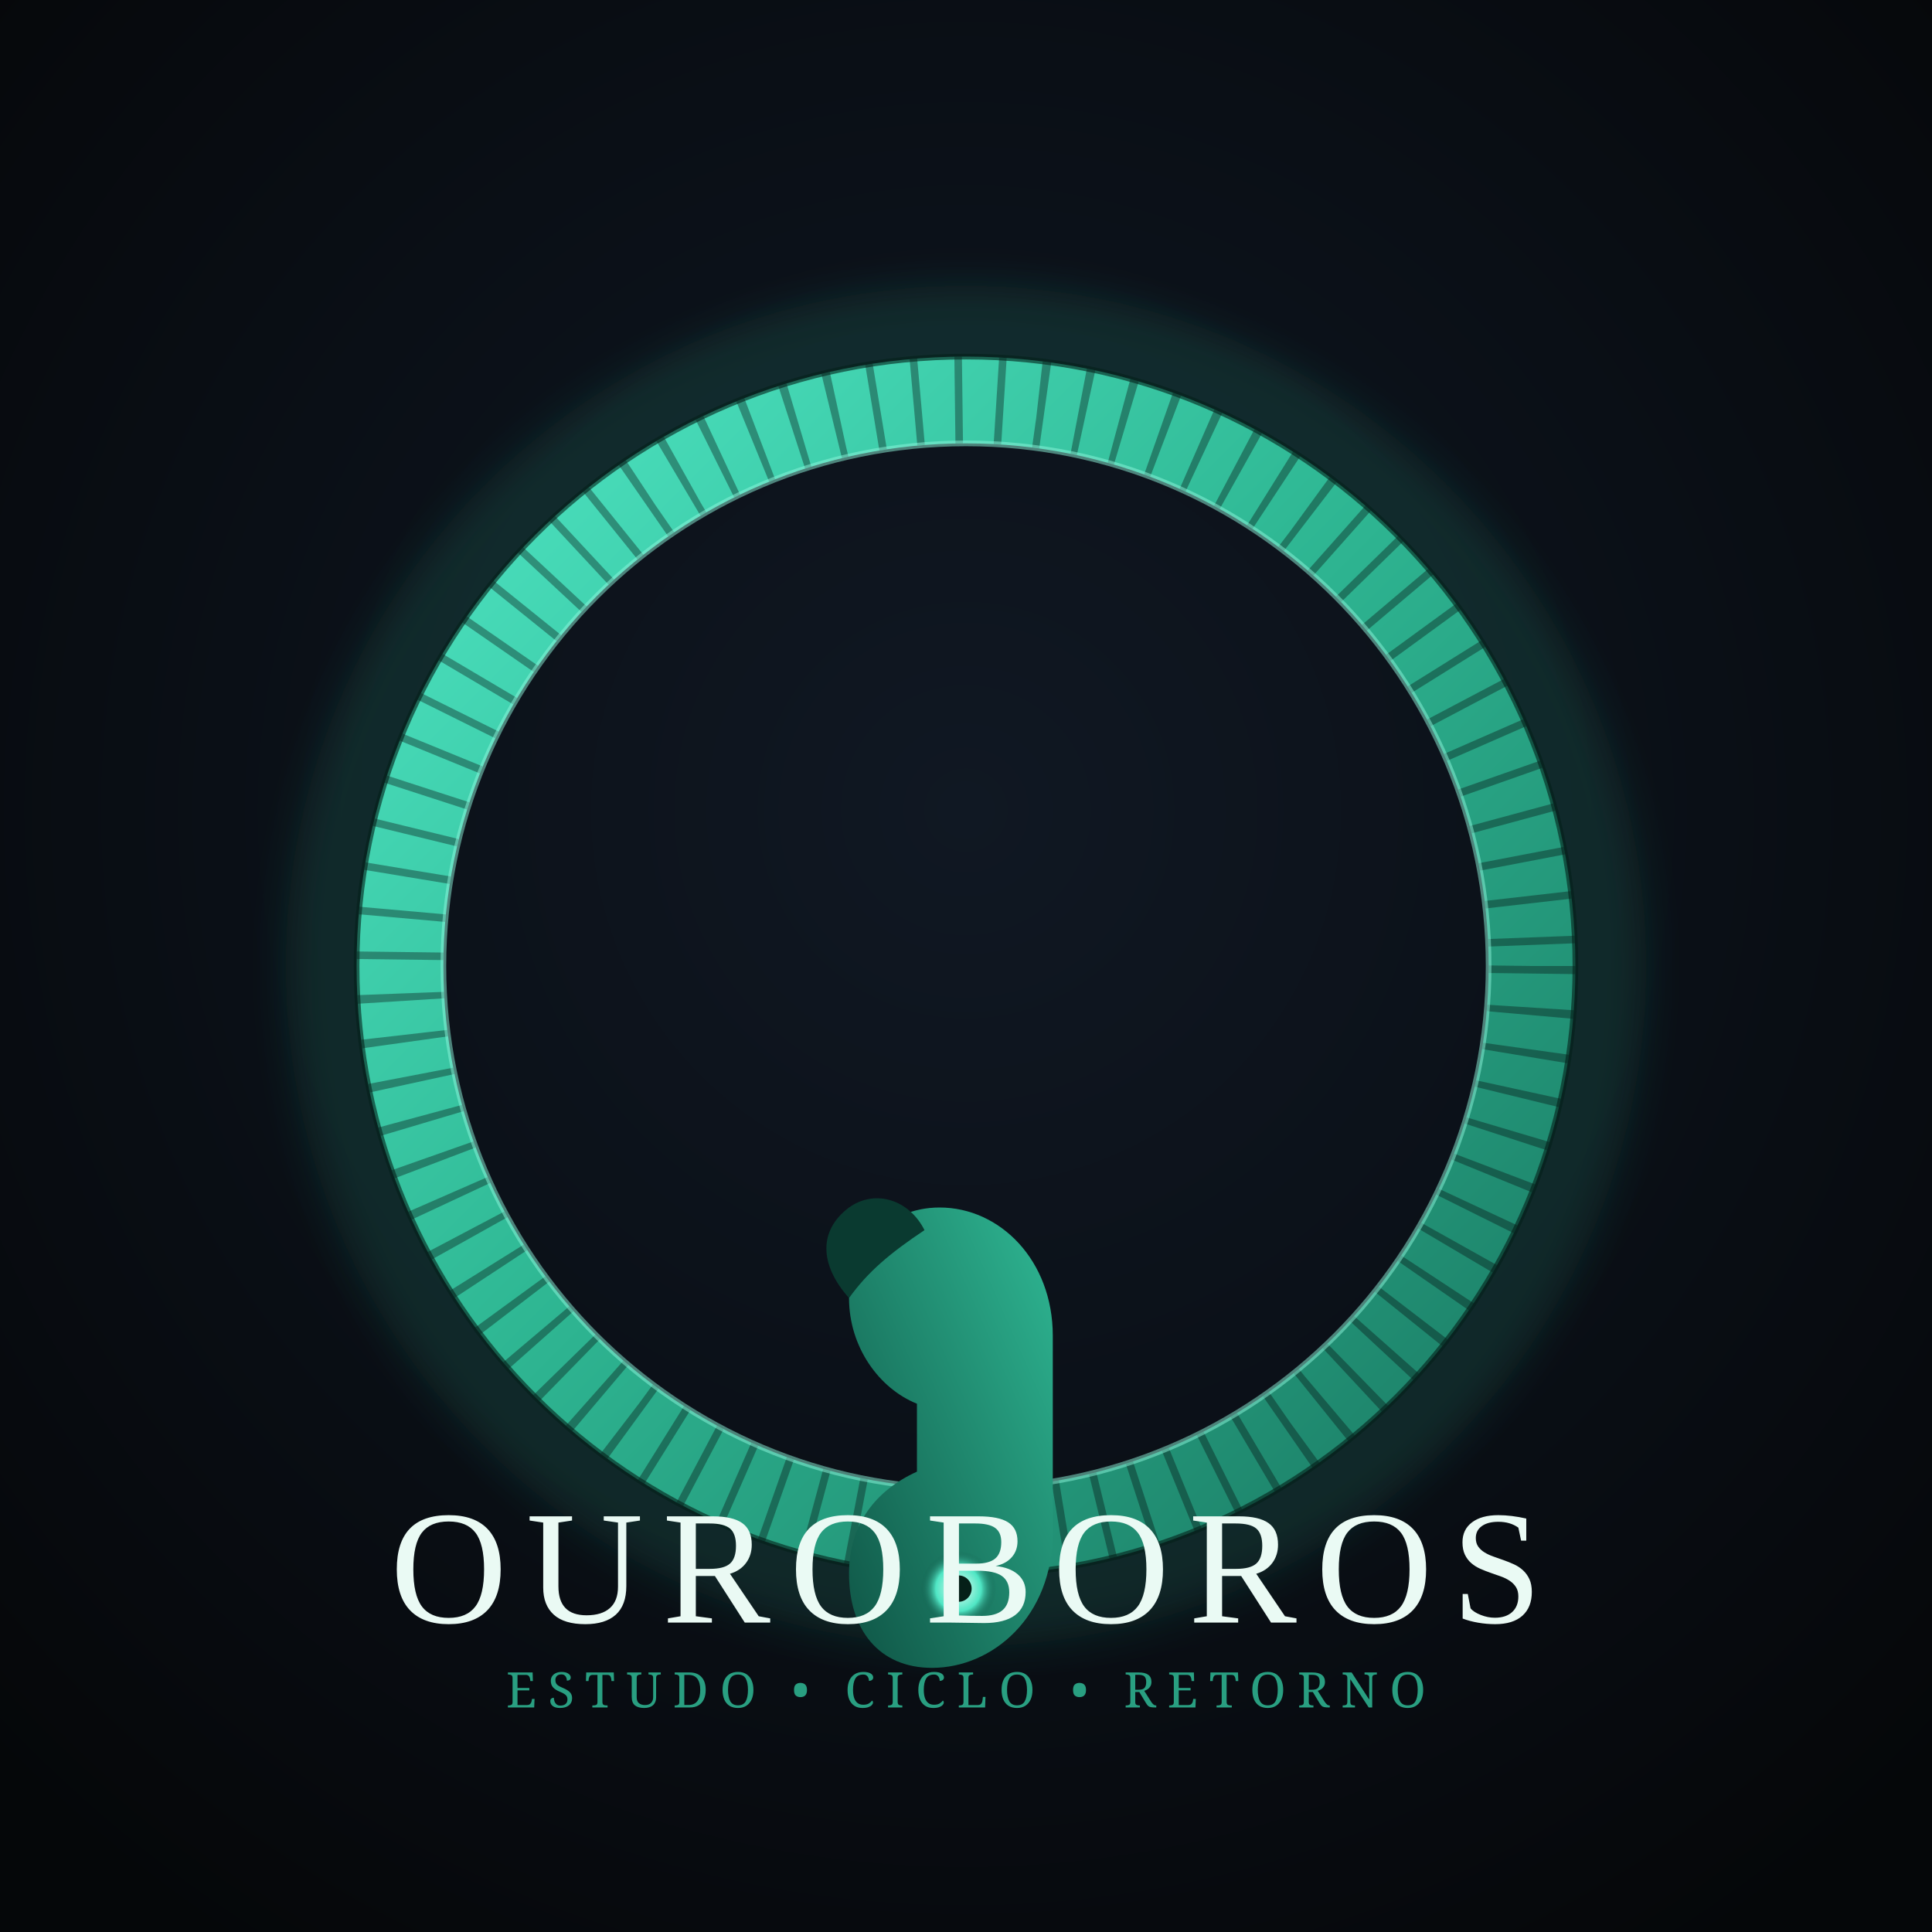
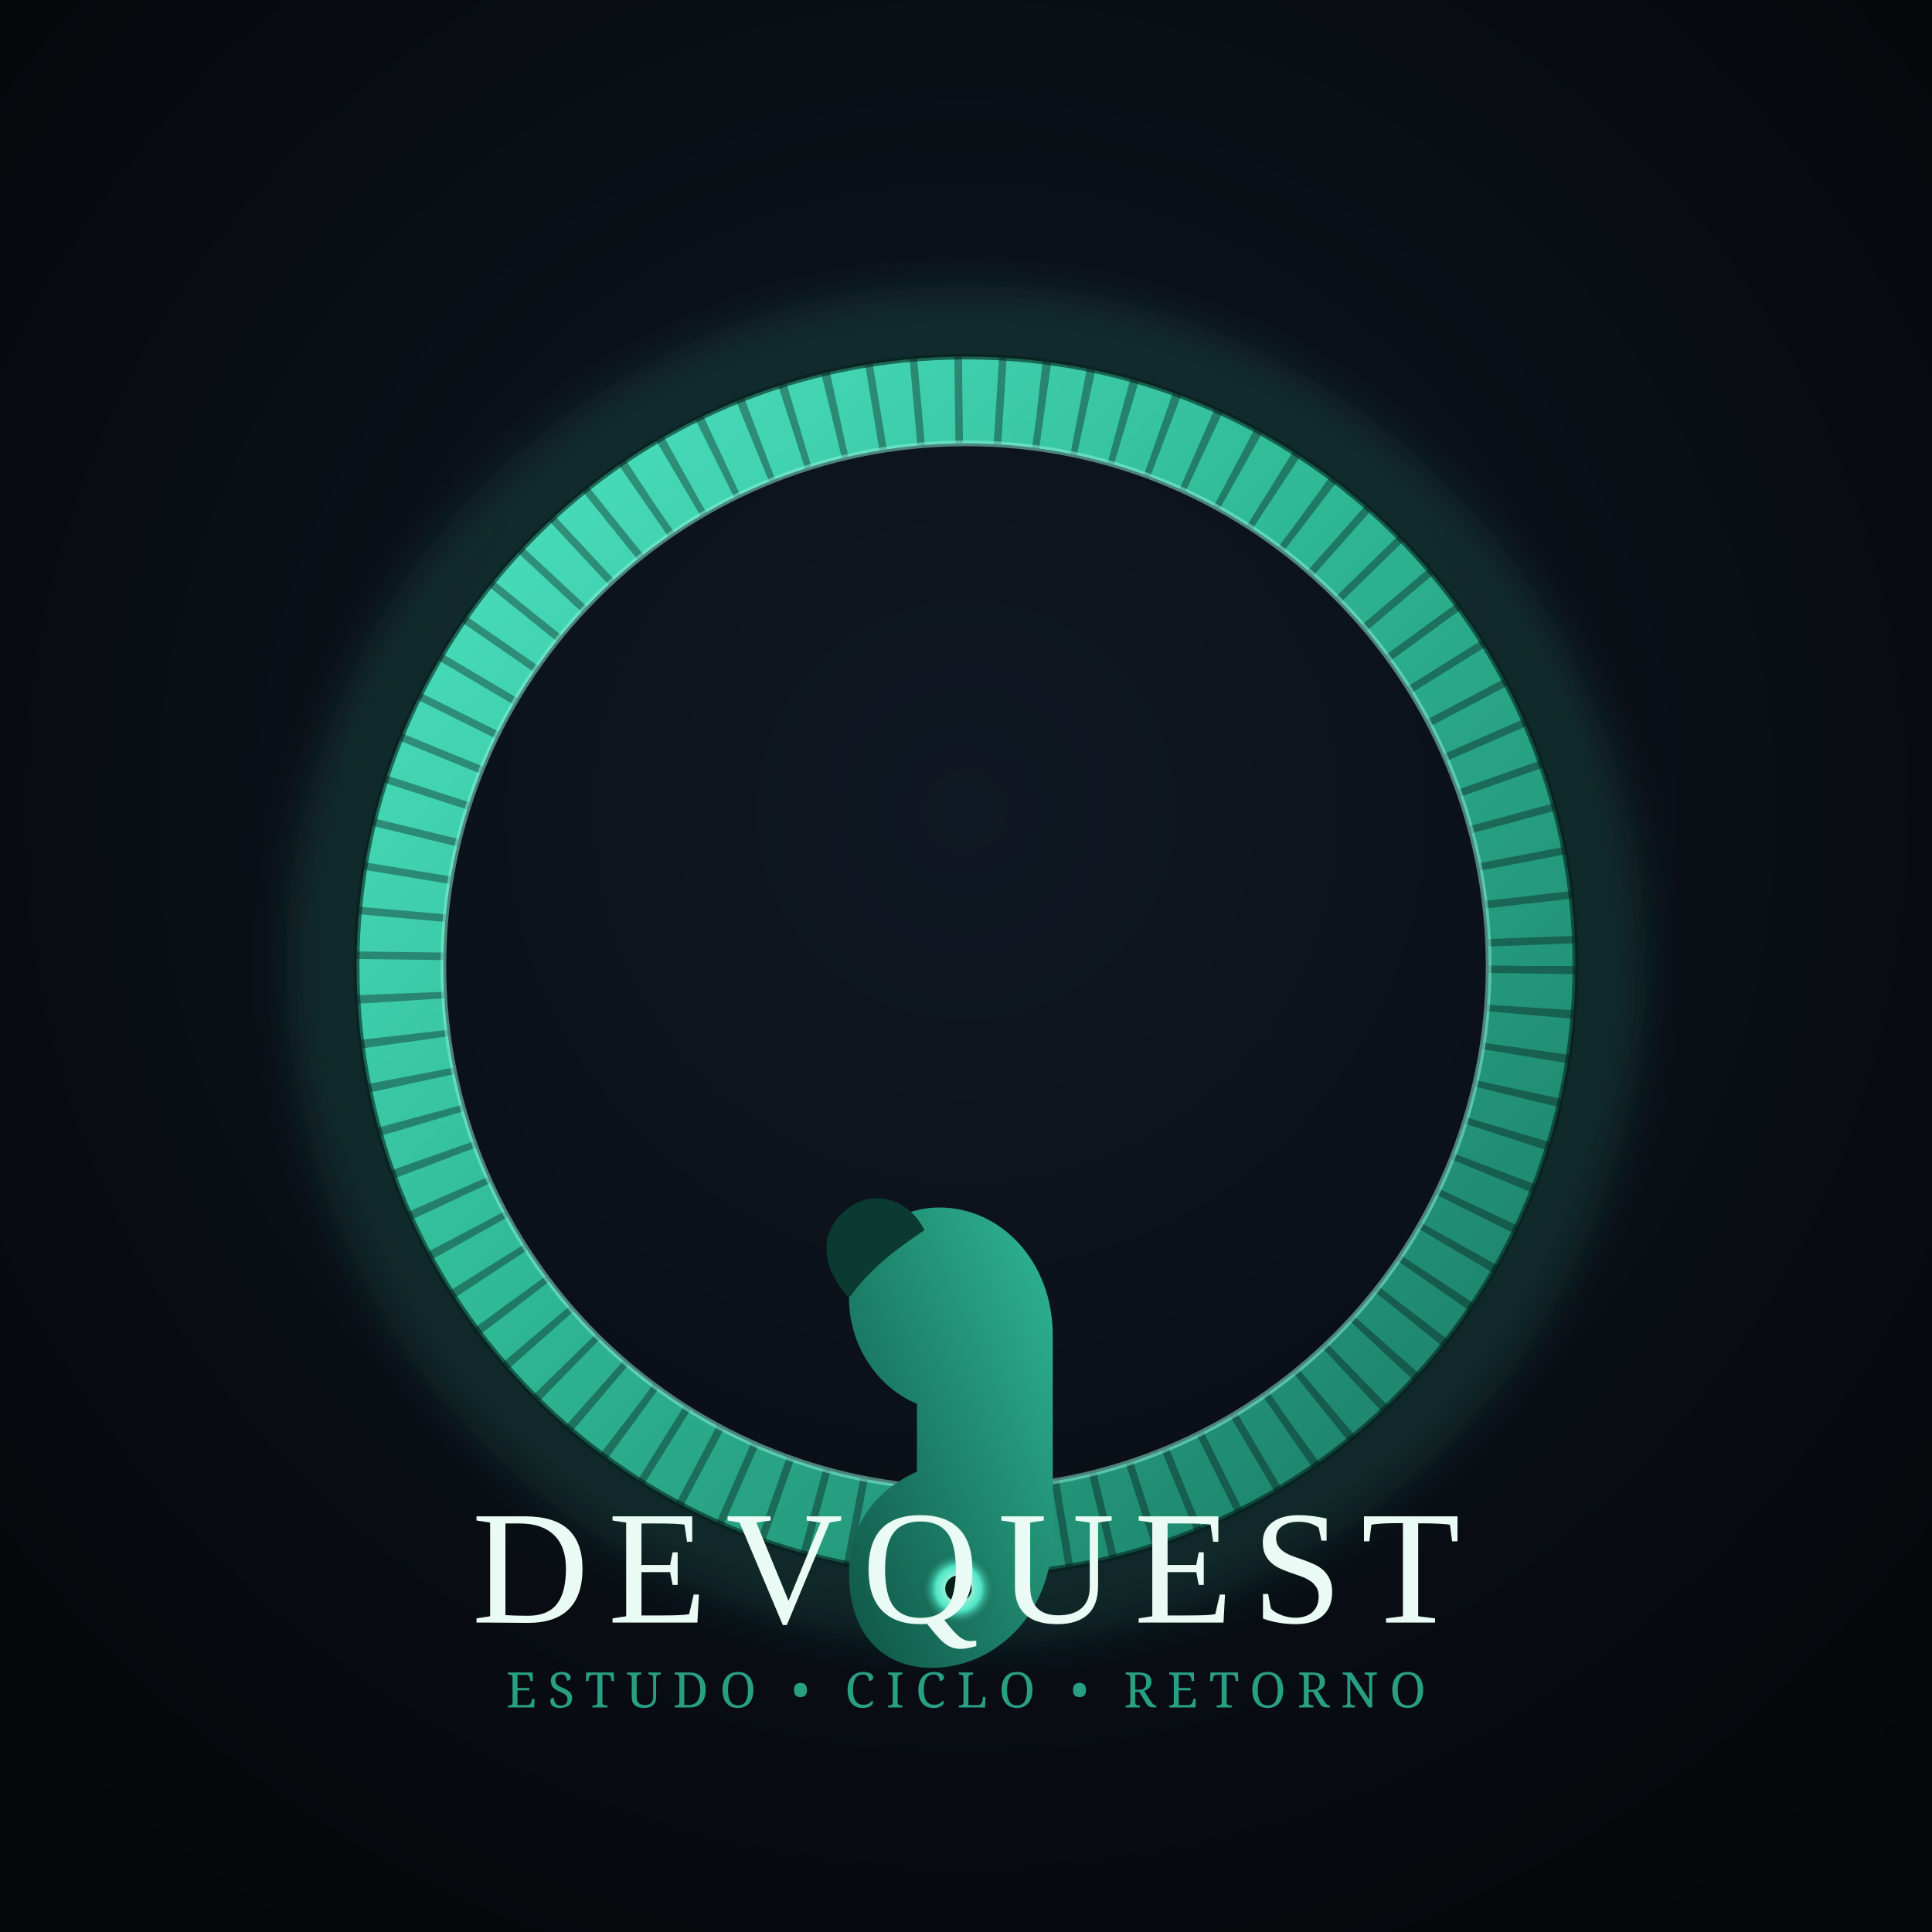
<svg xmlns="http://www.w3.org/2000/svg" width="1024" height="1024" viewBox="0 0 1024 1024">
  <defs>
    <radialGradient id="bg" cx="50%" cy="42%" r="70%">
      <stop offset="0%" stop-color="#101823" />
      <stop offset="55%" stop-color="#0a0f16" />
      <stop offset="100%" stop-color="#050709" />
    </radialGradient>
    <linearGradient id="scale" x1="0%" y1="0%" x2="100%" y2="100%">
      <stop offset="0%" stop-color="#4fe6c4" />
      <stop offset="45%" stop-color="#2fb894" />
      <stop offset="100%" stop-color="#1a7a63" />
    </linearGradient>
    <linearGradient id="scaleDark" x1="0%" y1="0%" x2="100%" y2="100%">
      <stop offset="0%" stop-color="#2fb894" />
      <stop offset="100%" stop-color="#0f5445" />
    </linearGradient>
    <radialGradient id="eyeGlow" cx="50%" cy="50%" r="50%">
      <stop offset="0%" stop-color="#eafff6" />
      <stop offset="60%" stop-color="#4fe6c4" />
      <stop offset="100%" stop-color="#0f5445" stop-opacity="0" />
    </radialGradient>
    <filter id="soft" x="-50%" y="-50%" width="200%" height="200%">
      <feGaussianBlur stdDeviation="10" />
    </filter>
  </defs>
  <rect width="1024" height="1024" fill="url(#bg)" />
  <g transform="translate(512,512)">
    <circle r="330" fill="none" stroke="#2fb894" stroke-opacity="0.15" stroke-width="60" filter="url(#soft)" />
    <circle r="300" fill="none" stroke="url(#scale)" stroke-width="46" />
    <circle r="300" fill="none" stroke="#050709" stroke-width="46" stroke-dasharray="4 18" stroke-opacity="0.35" />
    <circle r="277" fill="none" stroke="#8ff7dd" stroke-width="3" stroke-opacity="0.5" />
    <circle r="323" fill="none" stroke="#04211a" stroke-width="3" stroke-opacity="0.6" />
    <g transform="rotate(90)">
      <path d="M 300 -46                C 345 -46 372 -14 372 18                C 372 46 352 62 322 62                C 296 62 278 48 268 26                L 232 26                C 224 46 202 62 176 62                C 150 62 128 42 128 14                C 128 -18 156 -46 196 -46 Z" fill="url(#scaleDark)" />
      <path d="M 176 62 C 158 78 140 78 128 62 C 118 48 124 30 140 22 C 152 40 162 52 176 62 Z" fill="#0a3a30" />
      <circle cx="330" cy="4" r="20" fill="url(#eyeGlow)" />
      <circle cx="330" cy="4" r="7" fill="#052018" />
    </g>
  </g>
-   <text x="512" y="860" text-anchor="middle" font-family="Georgia, 'Times New Roman', serif" font-size="86" letter-spacing="10" fill="#eafaf4">OUROBOROS</text>
+   <text x="512" y="860" text-anchor="middle" font-family="Georgia, 'Times New Roman', serif" font-size="86" letter-spacing="10" fill="#eafaf4">DEVQUEST</text>
  <text x="512" y="905" text-anchor="middle" font-family="Georgia, serif" font-size="26" letter-spacing="6" fill="#2fb894" fill-opacity="0.85">ESTUDO • CICLO • RETORNO</text>
</svg>
